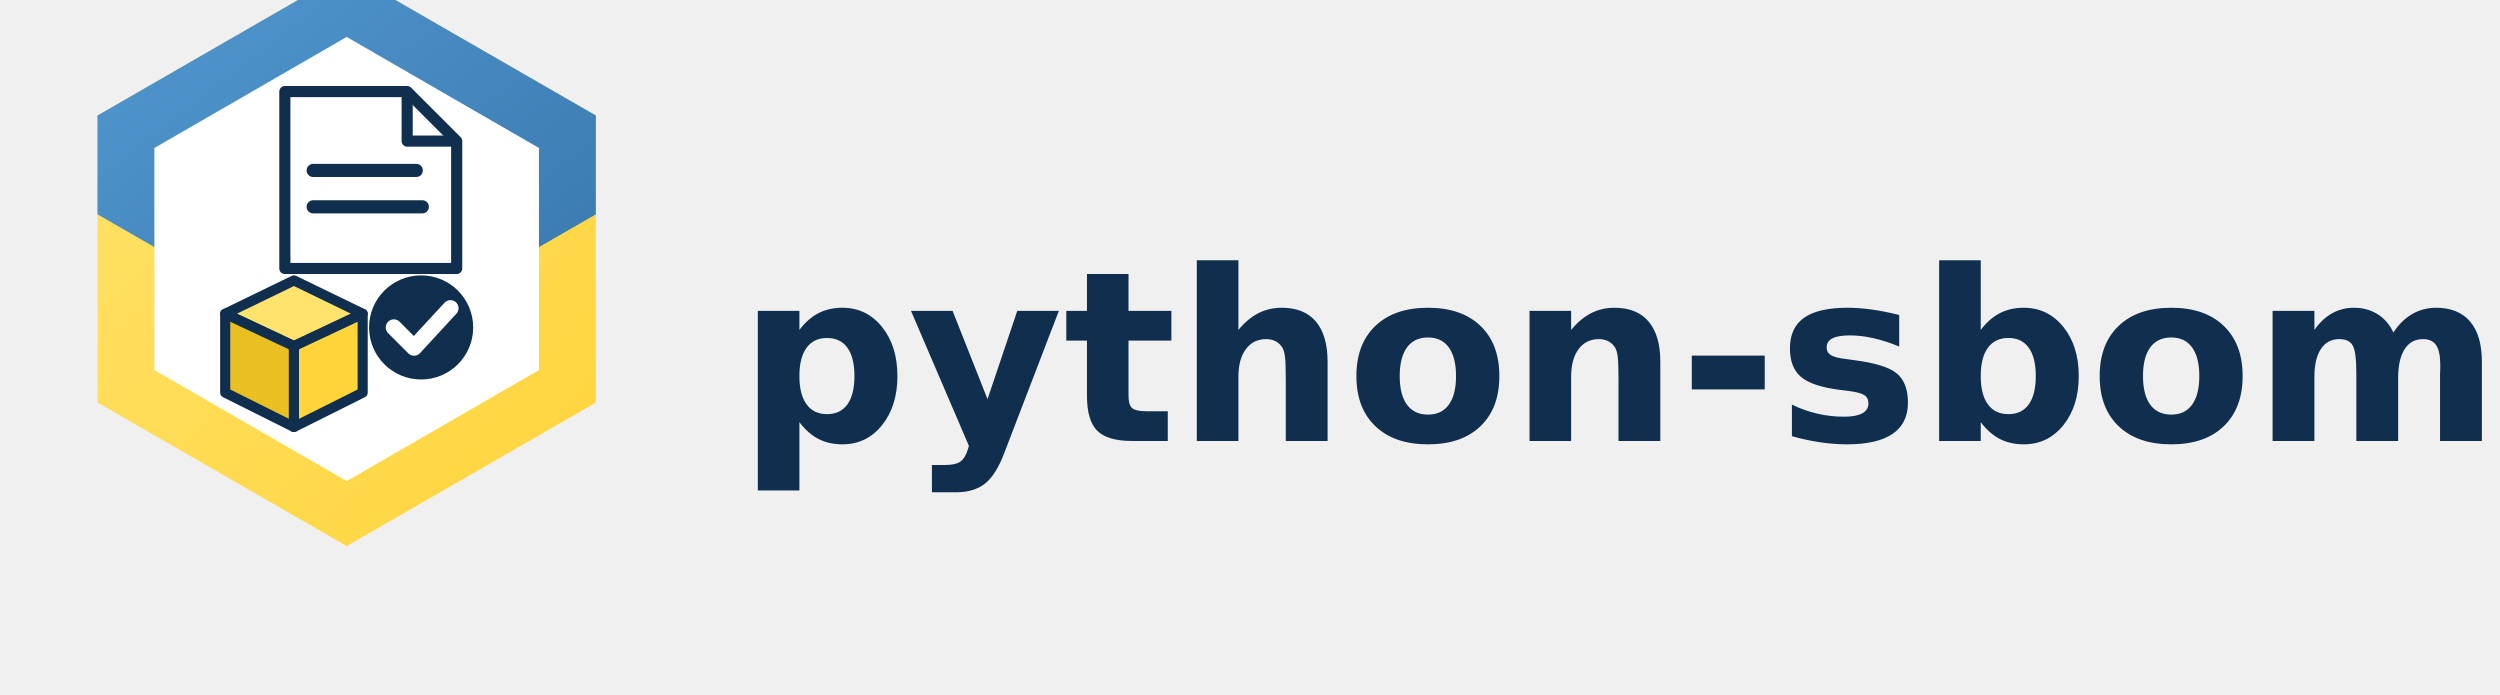
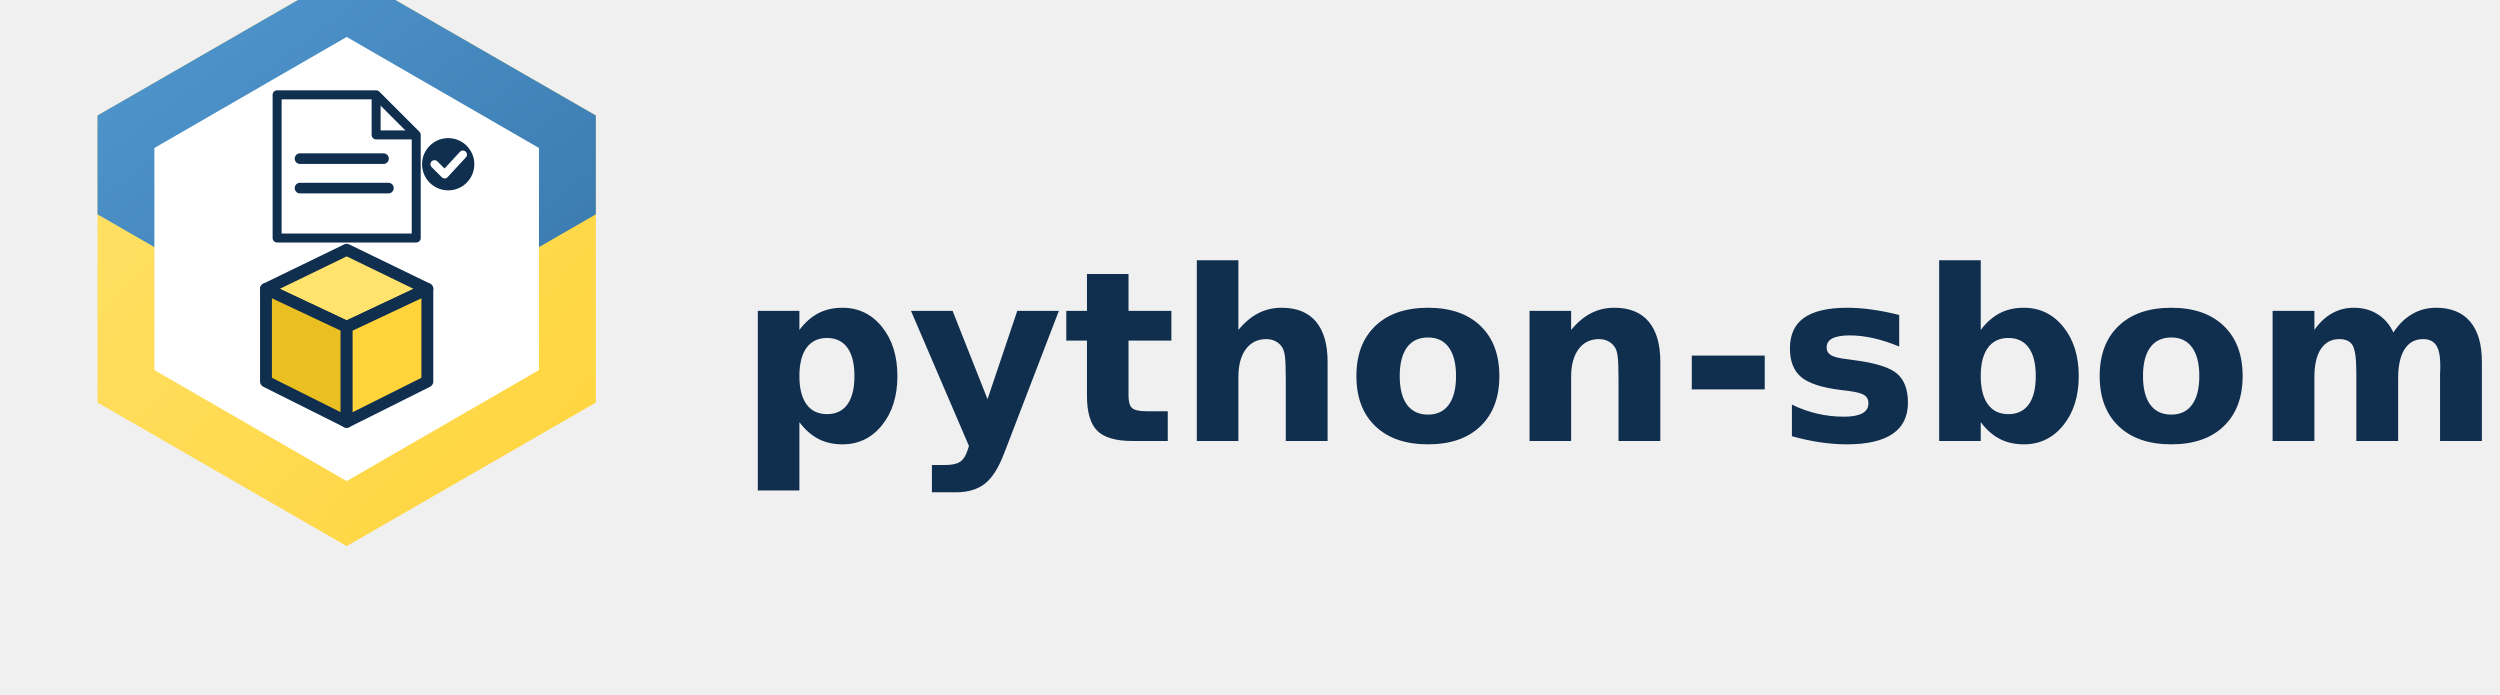
<svg xmlns="http://www.w3.org/2000/svg" viewBox="0 0 1440 400" width="1440" height="400">
  <defs>
    <linearGradient id="blue" x2="1" y2="1">
      <stop stop-color="#5299D1" />
      <stop offset="1" stop-color="#3776AB" />
    </linearGradient>
    <linearGradient id="yellow" x2="1" y2="1">
      <stop stop-color="#FFE36D" />
      <stop offset="1" stop-color="#FFD43B" />
    </linearGradient>
  </defs>
  <g transform="translate(0 -38) scale(.78)">
    <path d="M256 28 440 134 440 346 256 452 72 346 72 134Z" fill="url(#yellow)" />
    <path d="M256 28 440 134 440 207 256 313 72 207 72 134Z" fill="url(#blue)" />
    <path d="M256 76 398 158 398 322 256 404 114 322 114 158Z" fill="#FFFFFF" />
-     <g transform="translate(67.037 27.515) scale(0.74644)">
+     <g transform="translate(88.625 46.828) scale(0.60424)">
      <path d="M192 119H313L362 168V294H192Z" fill="#FFFFFF" stroke="#102E4E" stroke-width="11" stroke-linejoin="round" />
      <path d="M313 119V168H362" fill="none" stroke="#102E4E" stroke-width="11" stroke-linejoin="round" />
      <path d="M220 197H322M220 233H328" stroke="#102E4E" stroke-width="13" stroke-linecap="round" />
    </g>
-     <g transform="translate(67.023 78.149) scale(0.74644)">
+     <g transform="translate(79.893 24.649) scale(0.87615)">
      <path d="M133 271 201 238 269 271 201 303Z" fill="#FFE36D" stroke="#102E4E" stroke-width="10" stroke-linejoin="round" />
      <path d="M133 271V349L201 383V303Z" fill="#EABF21" stroke="#102E4E" stroke-width="10" stroke-linejoin="round" />
      <path d="M269 271V349L201 383V303Z" fill="#FFD43B" stroke="#102E4E" stroke-width="10" stroke-linejoin="round" />
    </g>
-     <g transform="translate(61.679 35.233) scale(0.74644)">
+     <g transform="translate(205.851 41.876) scale(0.37463)">
      <circle cx="334" cy="342" r="51.5" fill="#102E4E" />
      <path d="m307 342 20 20 36-39" fill="none" stroke="#FFFFFF" stroke-width="16" stroke-linecap="round" stroke-linejoin="round" />
    </g>
  </g>
  <text x="425" y="254" font-family="DejaVu Sans,Arial,sans-serif" font-size="137" font-weight="700" fill="#102E4E">python-sbom</text>
</svg>
